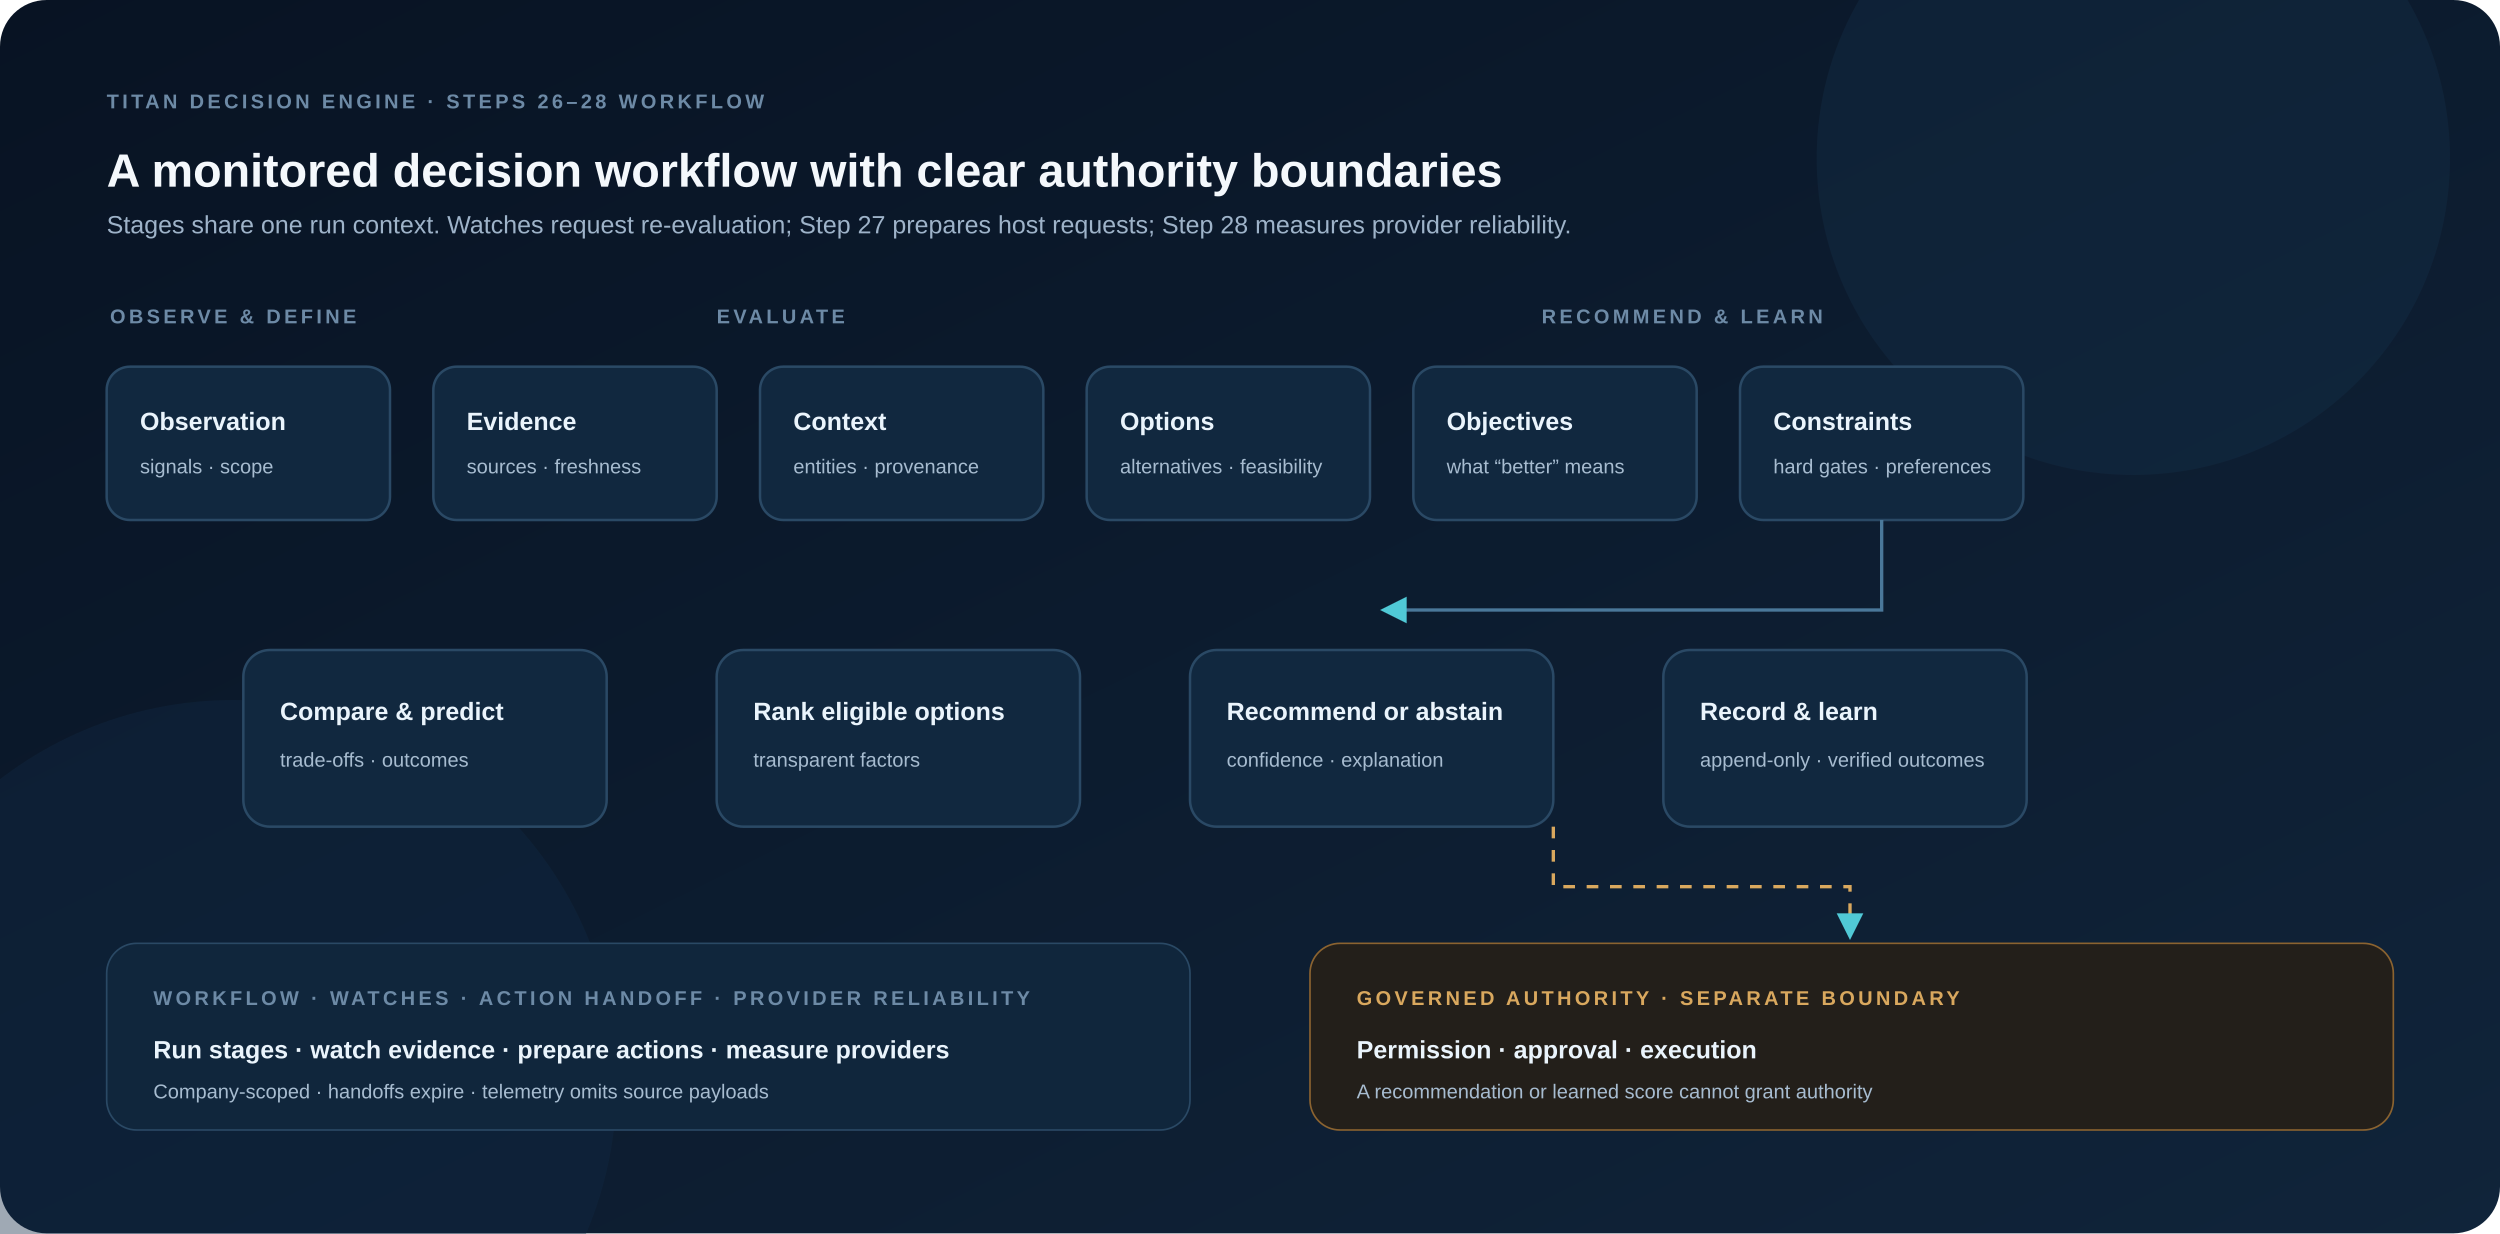
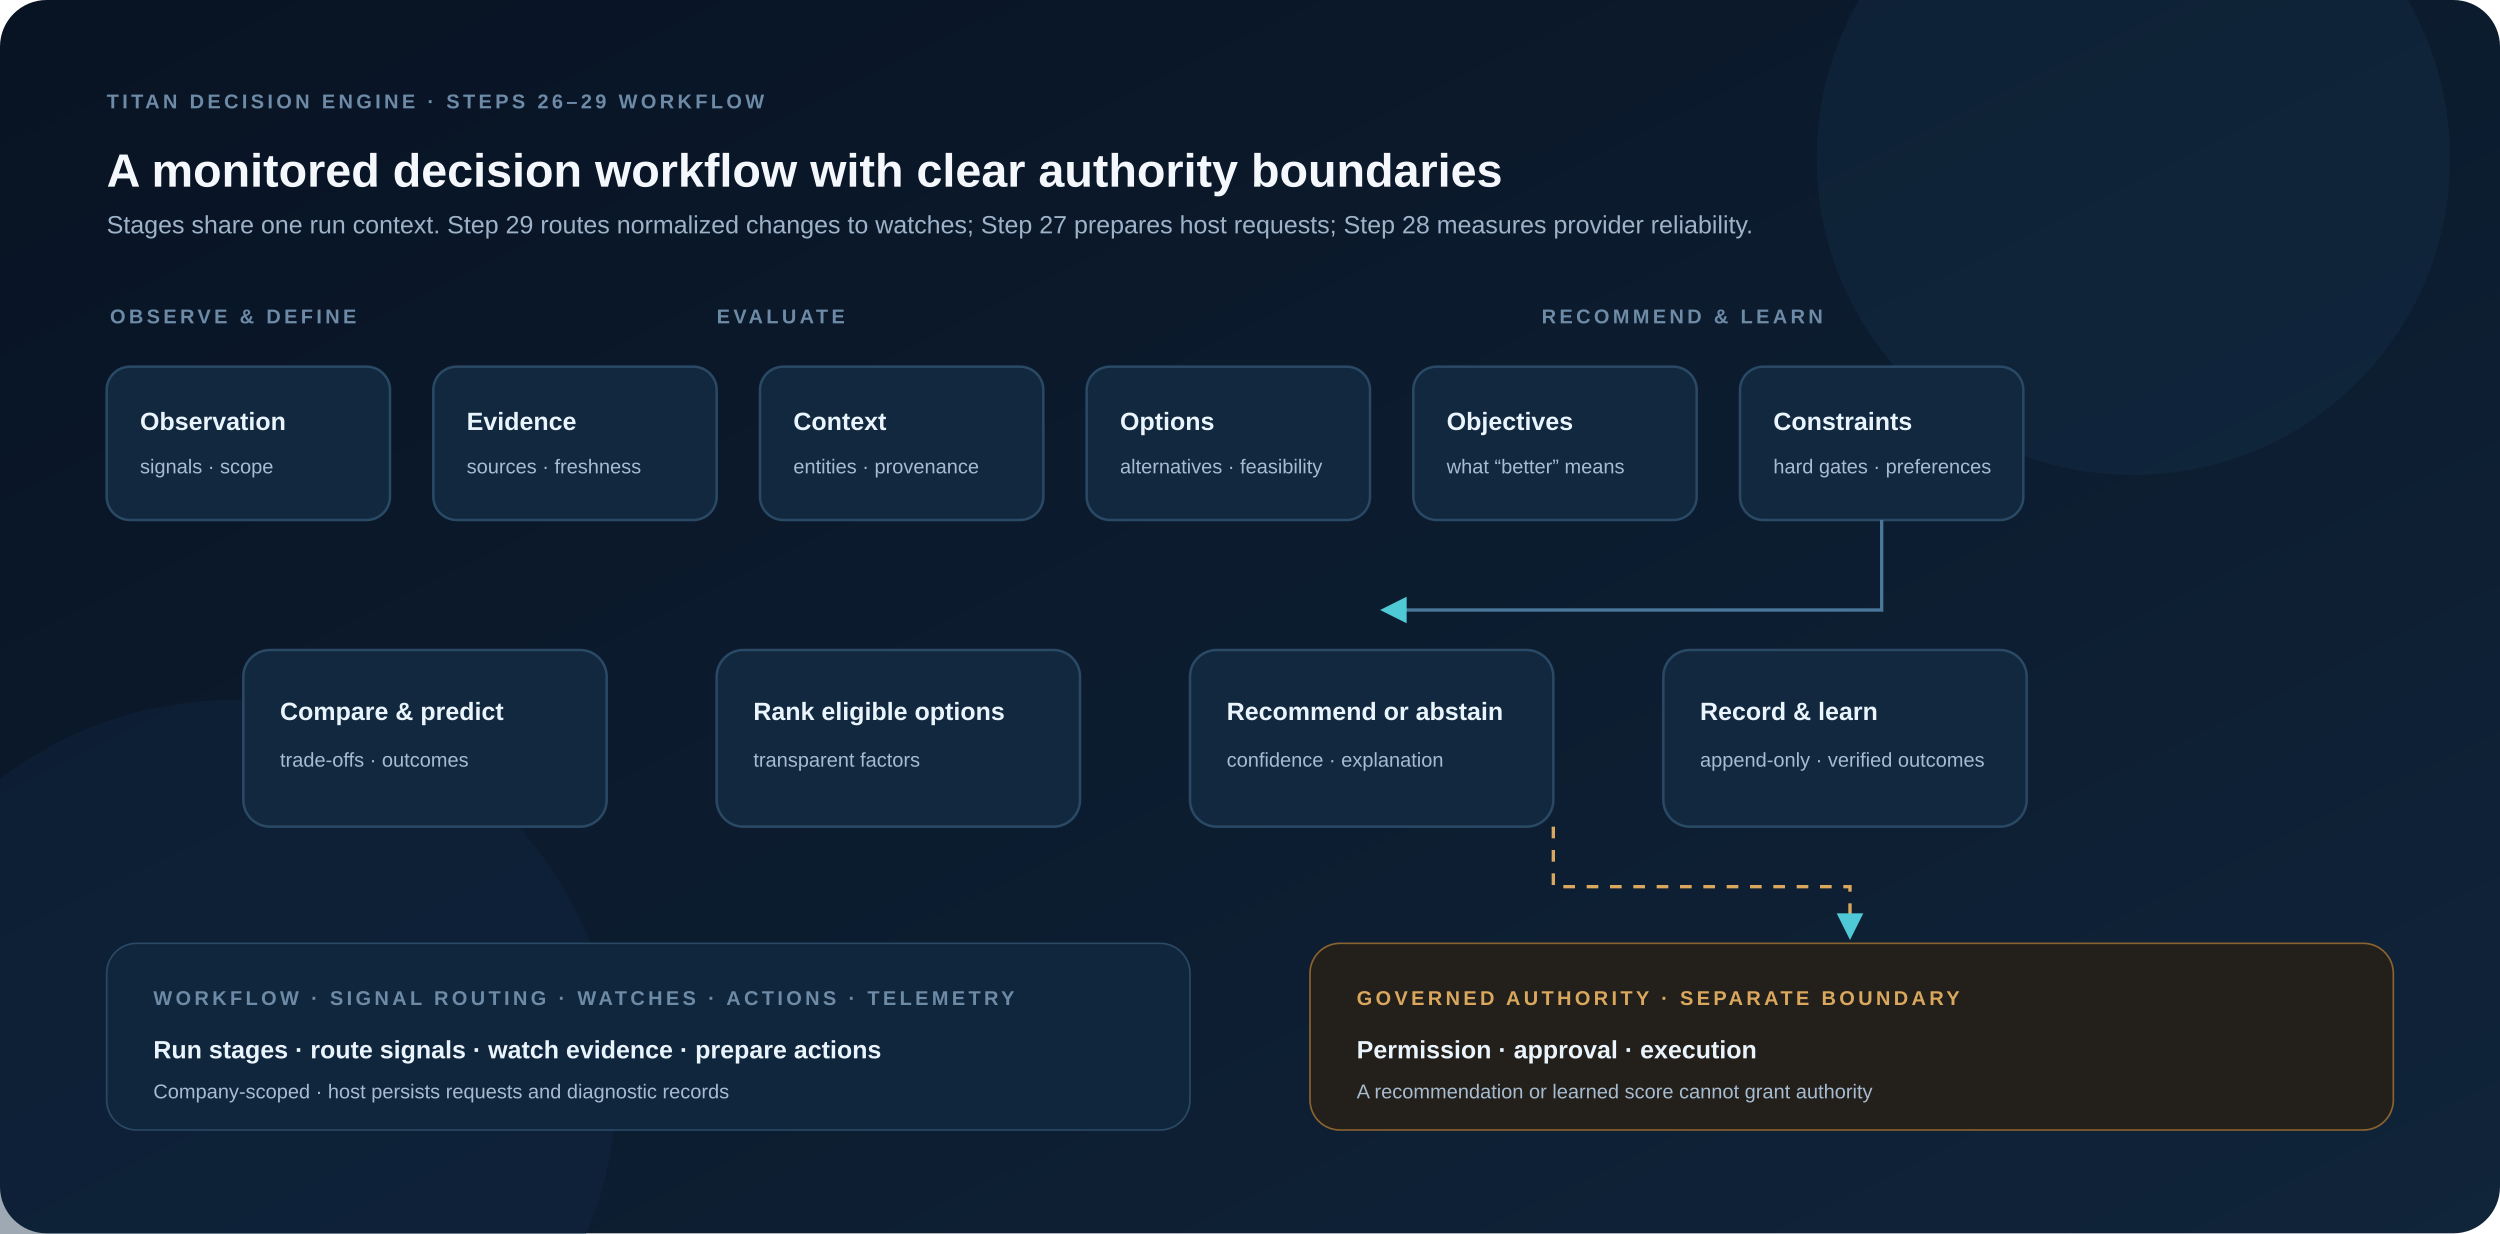
<svg xmlns="http://www.w3.org/2000/svg" width="1500" height="740" viewBox="0 0 1500 740" role="img" aria-labelledby="title desc">
  <defs>
    <linearGradient id="bg" x1="0" y1="0" x2="1" y2="1">
      <stop stop-color="#081323" />
      <stop offset="1" stop-color="#10243A" />
    </linearGradient>
    <linearGradient id="cyan" x1="0" y1="0" x2="1" y2="1">
      <stop stop-color="#43E0D2" />
      <stop offset="1" stop-color="#4BA8FF" />
    </linearGradient>
    <filter id="glow">
      <feGaussianBlur stdDeviation="7" result="b" />
      <feMerge>
        <feMergeNode in="b" />
        <feMergeNode in="SourceGraphic" />
      </feMerge>
    </filter>
    <style>
      .title{font:700 28px Arial,sans-serif;fill:#F4F8FC}.sub{font:400 15px Arial,sans-serif;fill:#9EB3C9}
      .group{font:700 12px Arial,sans-serif;letter-spacing:2px;fill:#6D8AA6}
      .node{fill:#11283F;stroke:#2A4965;stroke-width:1.5}.ntext{font:600 15px Arial,sans-serif;fill:#EAF4FC}.small{font:400 12px Arial,sans-serif;fill:#A7BCD0}
      .line{stroke:#4A789A;stroke-width:2;fill:none}.accent{stroke:url(#cyan);stroke-width:3;fill:none;filter:url(#glow)}
    </style>
    <marker id="arrow" markerWidth="8" markerHeight="8" refX="6" refY="4" orient="auto">
      <path d="M0 0L8 4L0 8" fill="#50C9D6" />
    </marker>
  </defs>
  <rect width="1500" height="740" rx="28" fill="url(#bg)" />
  <circle cx="1280" cy="95" r="190" fill="#15304A" opacity=".35" />
  <circle cx="140" cy="650" r="230" fill="#102943" opacity=".4" />
-   <text x="64" y="65" class="group">TITAN DECISION ENGINE · STEPS 26–28 WORKFLOW</text>
+   <text x="64" y="65" class="group">TITAN DECISION ENGINE · STEPS 26–29 WORKFLOW</text>
  <text x="64" y="112" class="title">A monitored decision workflow with clear authority boundaries</text>
-   <text x="64" y="140" class="sub">Stages share one run context. Watches request re-evaluation; Step 27 prepares host requests; Step 28 measures provider reliability.</text>
+   <text x="64" y="140" class="sub">Stages share one run context. Step 29 routes normalized changes to watches; Step 27 prepares host requests; Step 28 measures provider reliability.</text>
  <text x="66" y="194" class="group">OBSERVE &amp; DEFINE</text>
  <text x="430" y="194" class="group">EVALUATE</text>
  <text x="925" y="194" class="group">RECOMMEND &amp; LEARN</text>
  <g>
    <rect x="64" y="220" width="170" height="92" rx="14" class="node" />
    <text x="84" y="258" class="ntext">Observation</text>
    <text x="84" y="284" class="small">signals · scope</text>
    <rect x="260" y="220" width="170" height="92" rx="14" class="node" />
    <text x="280" y="258" class="ntext">Evidence</text>
    <text x="280" y="284" class="small">sources · freshness</text>
    <rect x="456" y="220" width="170" height="92" rx="14" class="node" />
    <text x="476" y="258" class="ntext">Context</text>
    <text x="476" y="284" class="small">entities · provenance</text>
    <rect x="652" y="220" width="170" height="92" rx="14" class="node" />
    <text x="672" y="258" class="ntext">Options</text>
    <text x="672" y="284" class="small">alternatives · feasibility</text>
    <rect x="848" y="220" width="170" height="92" rx="14" class="node" />
    <text x="868" y="258" class="ntext">Objectives</text>
    <text x="868" y="284" class="small">what “better” means</text>
    <rect x="1044" y="220" width="170" height="92" rx="14" class="node" />
    <text x="1064" y="258" class="ntext">Constraints</text>
    <text x="1064" y="284" class="small">hard gates · preferences</text>
  </g>
  <path d="M234 266H254M430 266H450M626 266H646M822 266H842M1018 266H1038" class="accent" marker-end="url(#arrow)" />
  <path d="M1129 312V366H832" class="line" marker-end="url(#arrow)" />
  <rect x="146" y="390" width="218" height="106" rx="16" class="node" />
  <text x="168" y="432" class="ntext">Compare &amp; predict</text>
  <text x="168" y="460" class="small">trade-offs · outcomes</text>
  <rect x="430" y="390" width="218" height="106" rx="16" class="node" />
  <text x="452" y="432" class="ntext">Rank eligible options</text>
  <text x="452" y="460" class="small">transparent factors</text>
  <rect x="714" y="390" width="218" height="106" rx="16" class="node" />
  <text x="736" y="432" class="ntext">Recommend or abstain</text>
  <text x="736" y="460" class="small">confidence · explanation</text>
  <rect x="998" y="390" width="218" height="106" rx="16" class="node" />
  <text x="1020" y="432" class="ntext">Record &amp; learn</text>
  <text x="1020" y="460" class="small">append-only · verified outcomes</text>
  <path d="M364 443H424M648 443H708M932 443H992" class="accent" marker-end="url(#arrow)" />
  <rect x="64" y="566" width="650" height="112" rx="18" fill="#10263C" stroke="#2A4965" />
-   <text x="92" y="603" class="group">WORKFLOW · WATCHES · ACTION HANDOFF · PROVIDER RELIABILITY</text>
-   <text x="92" y="635" class="ntext">Run stages · watch evidence · prepare actions · measure providers</text>
-   <text x="92" y="659" class="small">Company-scoped · handoffs expire · telemetry omits source payloads</text>
+   <text x="92" y="603" class="group">WORKFLOW · SIGNAL ROUTING · WATCHES · ACTIONS · TELEMETRY</text>
+   <text x="92" y="635" class="ntext">Run stages · route signals · watch evidence · prepare actions</text>
+   <text x="92" y="659" class="small">Company-scoped · host persists requests and diagnostic records</text>
  <rect x="786" y="566" width="650" height="112" rx="18" fill="#231F1A" stroke="#8B6330" />
  <text x="814" y="603" class="group" style="fill:#D9A85E">GOVERNED AUTHORITY · SEPARATE BOUNDARY</text>
  <text x="814" y="635" class="ntext">Permission · approval · execution</text>
  <text x="814" y="659" class="small">A recommendation or learned score cannot grant authority</text>
  <path d="M932 496V532H1110V560" stroke="#D9A85E" stroke-width="2" stroke-dasharray="7 7" fill="none" marker-end="url(#arrow)" />
</svg>
